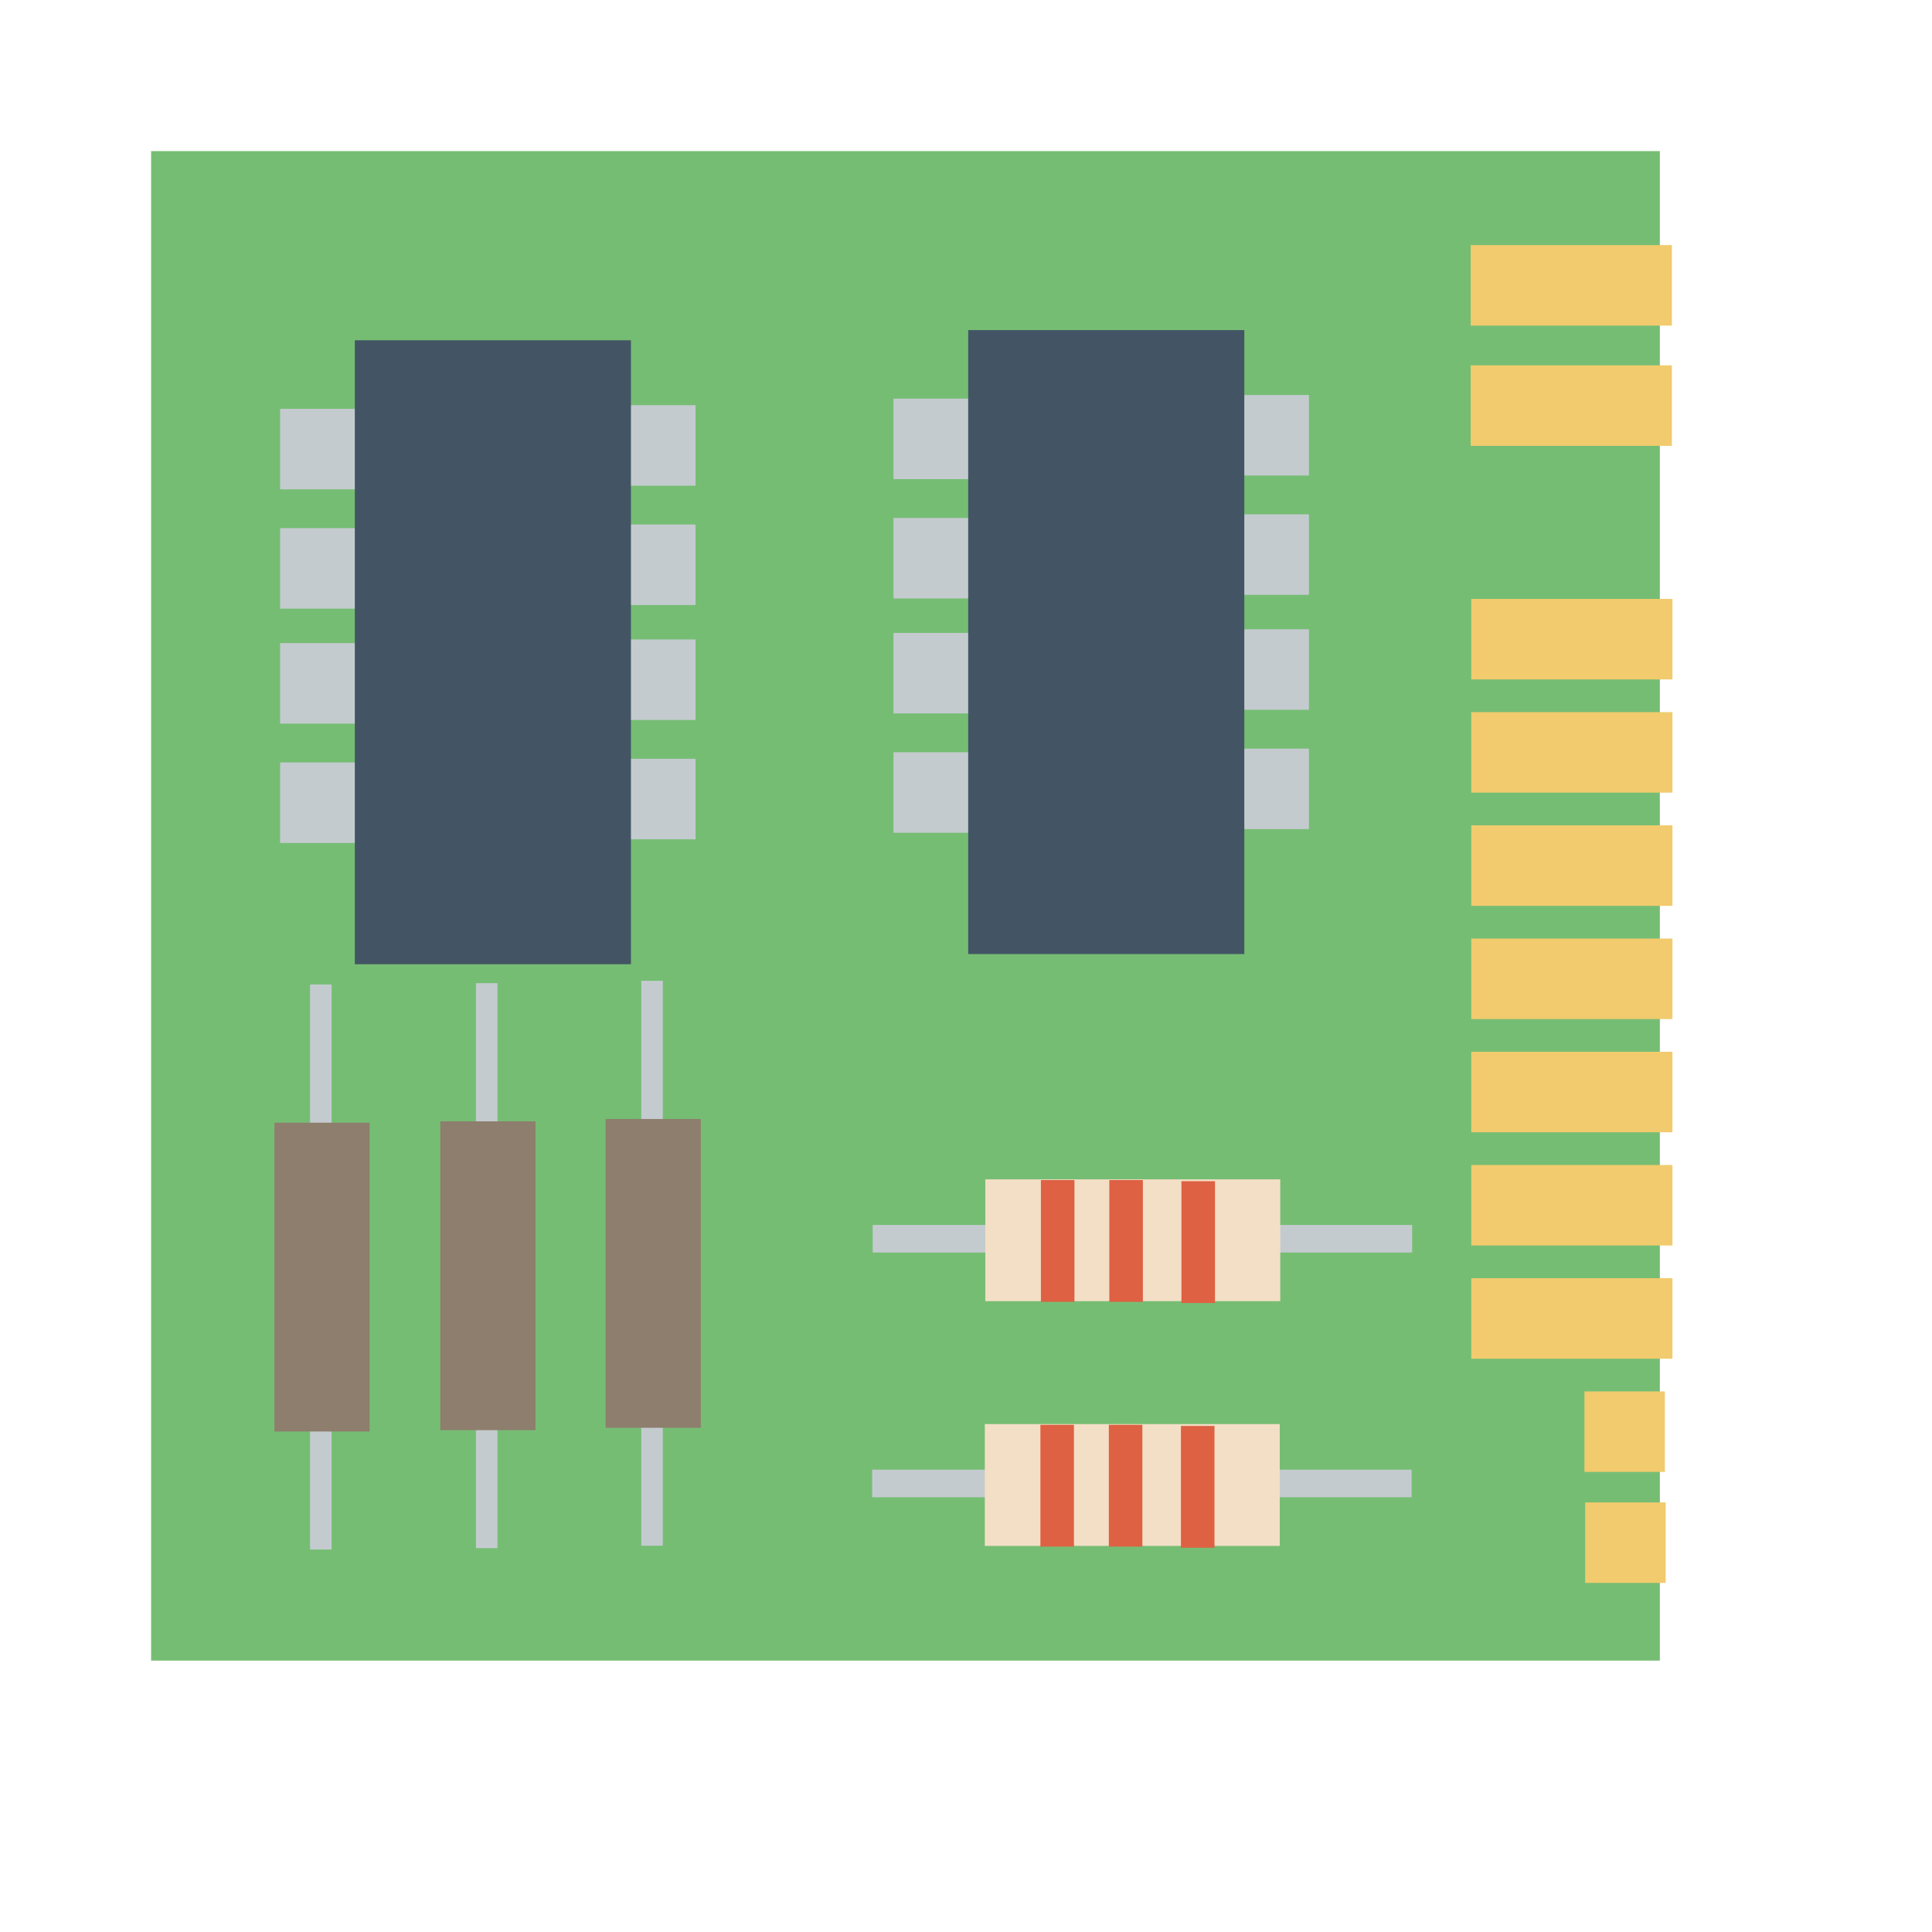
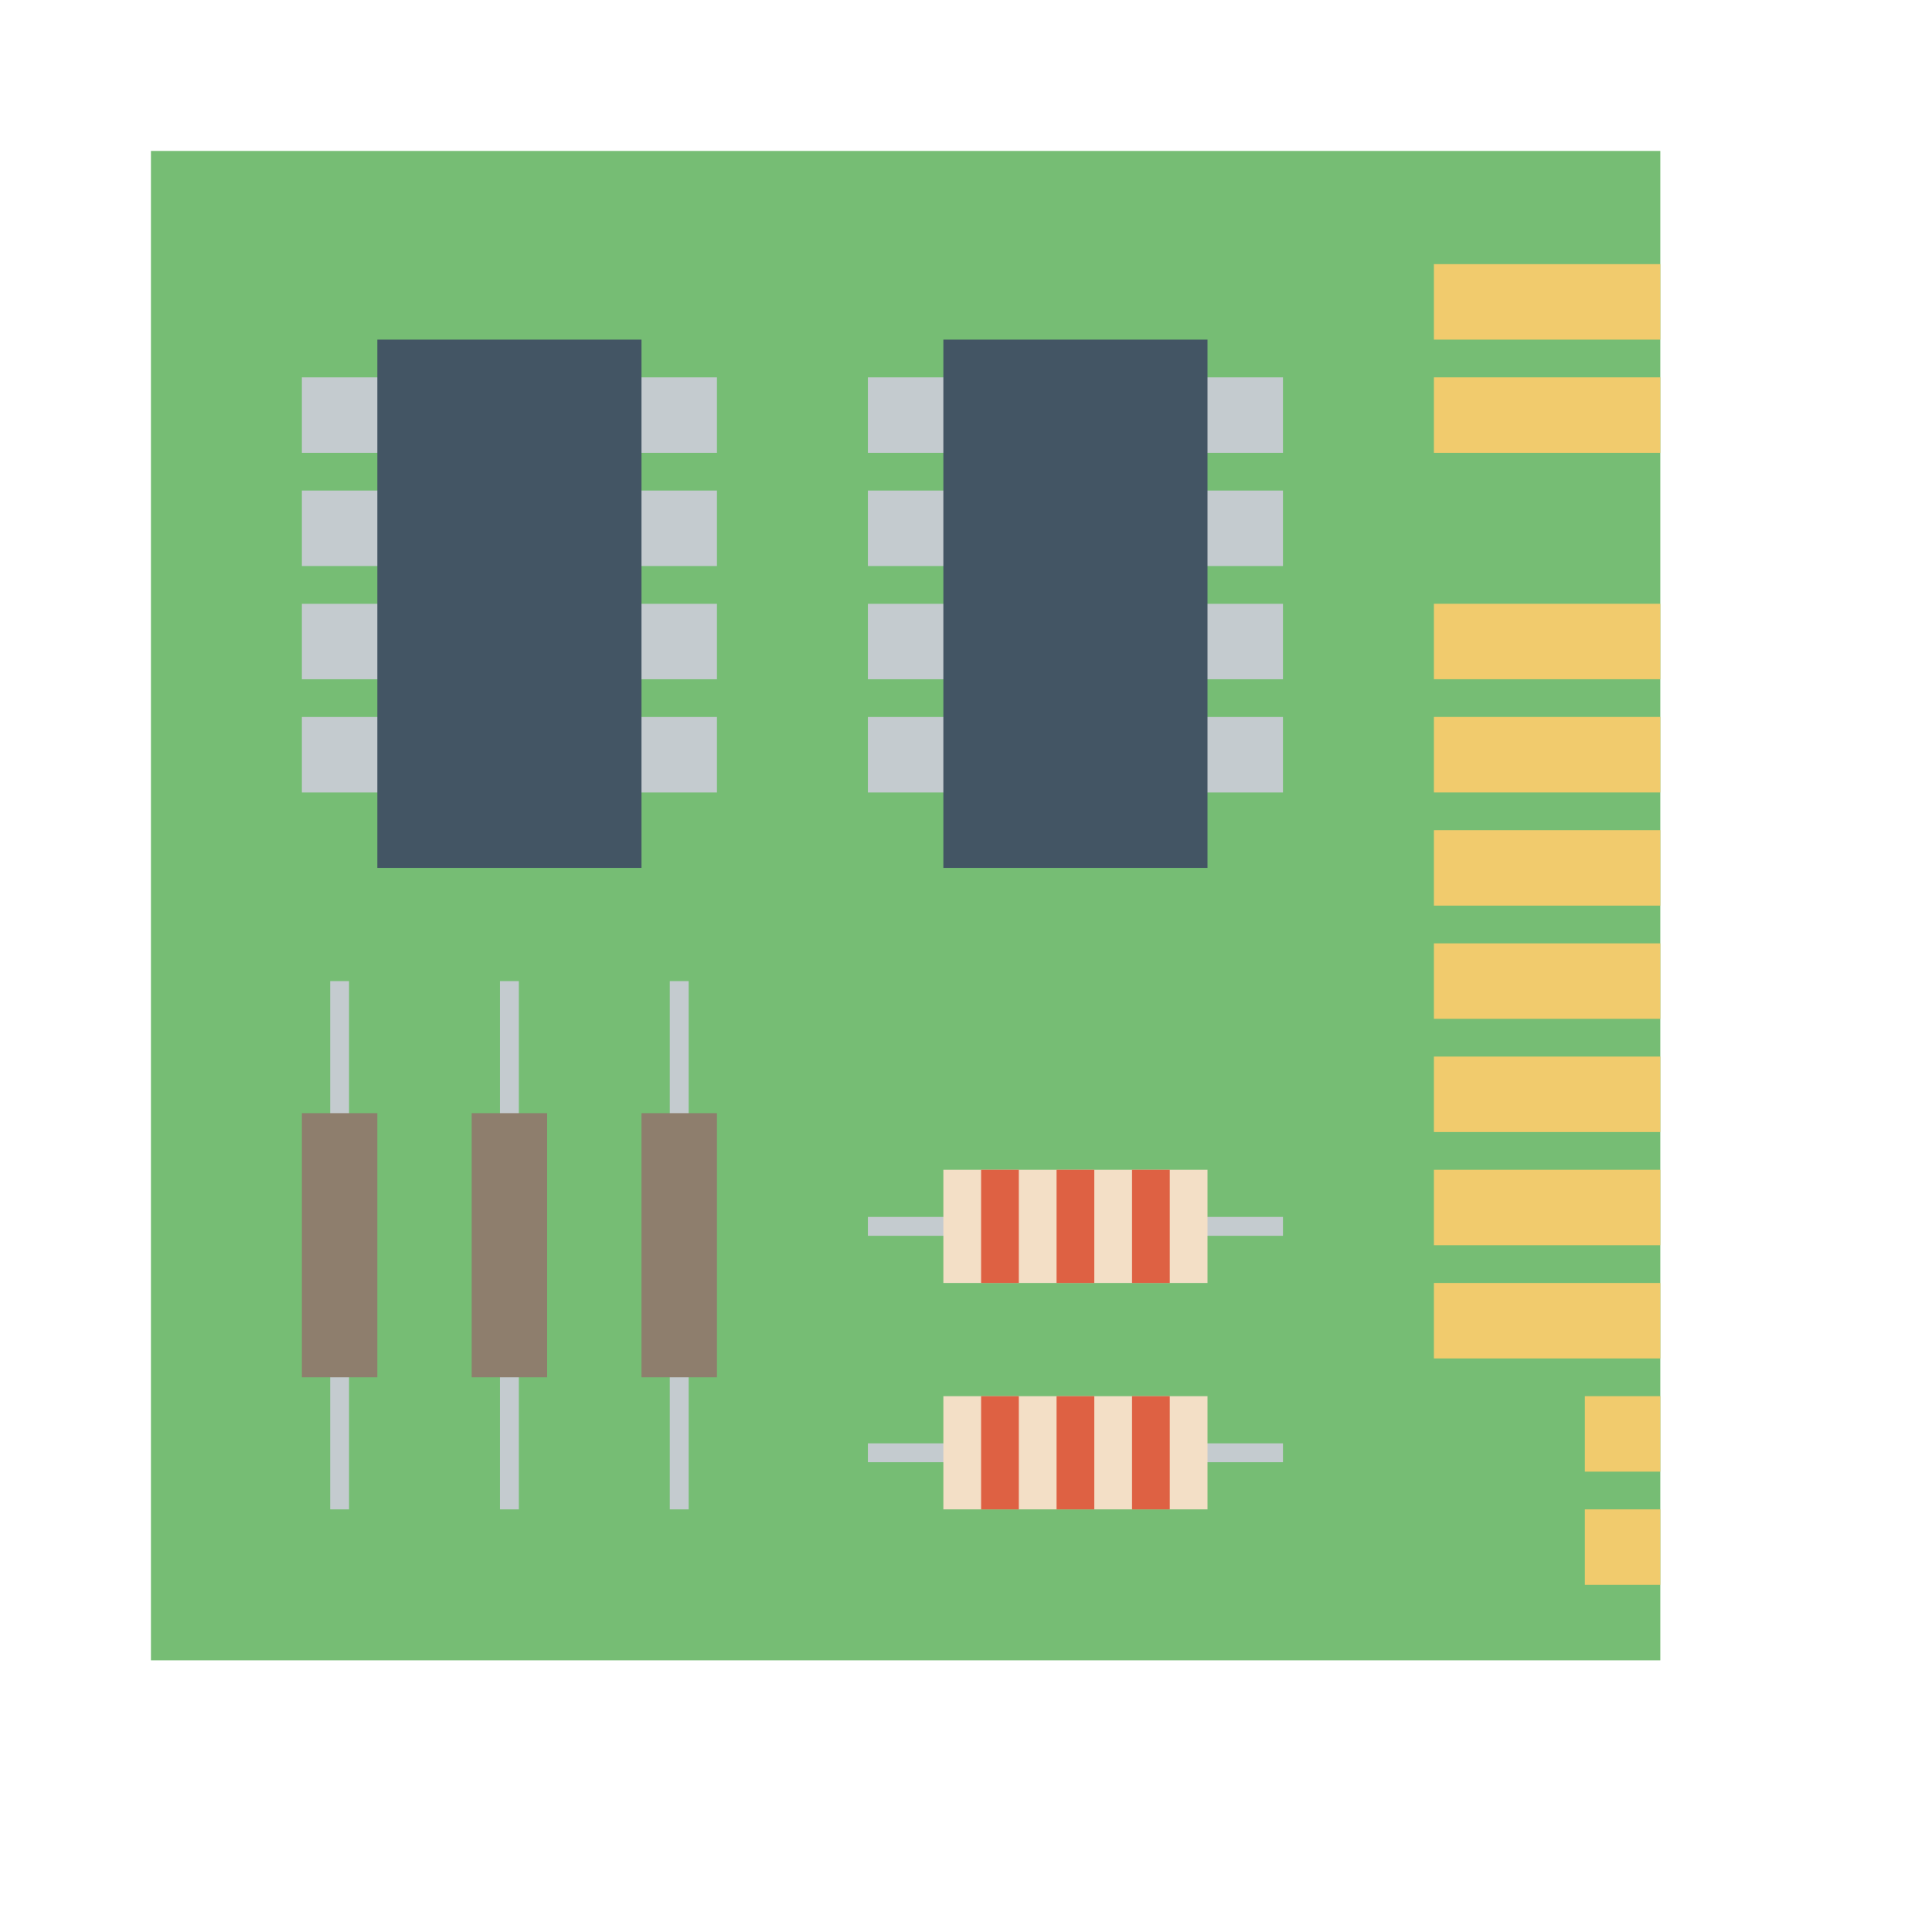
- <svg xmlns="http://www.w3.org/2000/svg" width="38.4pt" height="38.4pt">
-   <defs />
-   <g id="layer1">
-     <path id="rect3300" transform="matrix(8.88178e-16 -1 1 8.88178e-16 4.00394 44.008)" fill="#76bd74" d="M0 0L0 39.984L40.004 39.984L40.004 0Z" />
-     <rect id="rect3345" transform="matrix(8.88178e-16 -1 1 8.88178e-16 41.9891 39.0074)" fill="#f1cb6d" fill-rule="evenodd" width="1.6pt" height="1.599pt" />
-     <rect id="rect3589" transform="matrix(8.88178e-16 -1 1 8.88178e-16 38.9898 36.0071)" fill="#f1cb6d" fill-rule="evenodd" width="1.6pt" height="3.999pt" />
-     <rect id="rect3595" transform="matrix(8.88178e-16 -1 1 8.88178e-16 38.9898 33.0069)" fill="#f1cb6d" fill-rule="evenodd" width="1.6pt" height="3.999pt" />
-     <rect id="rect3611" transform="matrix(8.88178e-16 -1 1 8.88178e-16 38.9898 30.0065)" fill="#f1cb6d" fill-rule="evenodd" width="1.6pt" height="3.999pt" />
-     <rect id="rect3628" transform="matrix(8.88178e-16 -1 1 8.88178e-16 38.9898 27.0062)" fill="#f1cb6d" fill-rule="evenodd" width="1.6pt" height="3.999pt" />
-     <rect id="rect3634" transform="matrix(8.88178e-16 -1 1 8.88178e-16 38.9898 24.0059)" fill="#f1cb6d" fill-rule="evenodd" width="1.6pt" height="3.999pt" />
-     <rect id="rect3640" transform="matrix(8.88178e-16 -1 1 8.88178e-16 38.9898 21.0056)" fill="#f1cb6d" fill-rule="evenodd" width="1.6pt" height="3.999pt" />
-     <rect id="rect3646" transform="matrix(8.88178e-16 -1 1 8.88178e-16 38.9898 18.0053)" fill="#f1cb6d" fill-rule="evenodd" width="1.6pt" height="3.999pt" />
-     <rect id="rect36461" transform="matrix(0 -1 1 0 38.9745 11.8155)" fill="#f1cb6d" fill-rule="evenodd" width="1.6pt" height="3.999pt" />
-     <rect id="rect36462" transform="matrix(0 -1 1 0 38.9745 8.62911)" fill="#f1cb6d" fill-rule="evenodd" width="1.6pt" height="3.999pt" />
-     <rect id="rect33451" transform="matrix(0 -1 1 0 42.0088 41.9486)" fill="#f1cb6d" fill-rule="evenodd" width="1.6pt" height="1.599pt" />
-     <rect id="rect33452" transform="matrix(0 -1 1 0 16.3004 12.8712)" fill="#c4cbcf" fill-rule="evenodd" width="1.6pt" height="1.599pt" />
-     <rect id="rect33453" transform="matrix(0 -1 1 0 16.3004 16.0334)" fill="#c4cbcf" fill-rule="evenodd" width="1.6pt" height="1.599pt" />
-     <rect id="rect33454" transform="matrix(0 -1 1 0 16.3004 19.08)" fill="#c4cbcf" fill-rule="evenodd" width="1.6pt" height="1.599pt" />
-     <rect id="rect33455" transform="matrix(0 -1 1 0 16.3004 22.2423)" fill="#c4cbcf" fill-rule="evenodd" width="1.6pt" height="1.599pt" />
-     <rect id="rect33456" transform="matrix(0 -1 1 0 7.42357 12.9675)" fill="#c4cbcf" fill-rule="evenodd" width="1.6pt" height="1.599pt" />
-     <rect id="rect33457" transform="matrix(0 -1 1 0 7.42357 16.1298)" fill="#c4cbcf" fill-rule="evenodd" width="1.6pt" height="1.599pt" />
-     <rect id="rect33458" transform="matrix(0 -1 1 0 7.42357 19.1764)" fill="#c4cbcf" fill-rule="evenodd" width="1.6pt" height="1.599pt" />
-     <rect id="rect33459" transform="matrix(0 -1 1 0 7.42357 22.3387)" fill="#c4cbcf" fill-rule="evenodd" width="1.6pt" height="1.599pt" />
-     <rect id="shape0" transform="translate(9.40308, 9.0173)" fill="#435564" fill-rule="evenodd" stroke="#003bc3" stroke-width="0" stroke-linecap="square" stroke-linejoin="miter" stroke-miterlimit="2.013" width="5.488pt" height="12.402pt" />
-     <rect id="rect334510" transform="matrix(0 -1 1 0 32.5555 12.6012)" fill="#c4cbcf" fill-rule="evenodd" width="1.6pt" height="1.599pt" />
-     <rect id="rect334511" transform="matrix(0 -1 1 0 32.5555 15.7635)" fill="#c4cbcf" fill-rule="evenodd" width="1.6pt" height="1.599pt" />
-     <rect id="rect334512" transform="matrix(0 -1 1 0 32.5555 18.8101)" fill="#c4cbcf" fill-rule="evenodd" width="1.6pt" height="1.599pt" />
-     <rect id="rect334513" transform="matrix(0 -1 1 0 32.5555 21.9723)" fill="#c4cbcf" fill-rule="evenodd" width="1.6pt" height="1.599pt" />
-     <rect id="rect334514" transform="matrix(0 -1 1 0 23.6786 12.6976)" fill="#c4cbcf" fill-rule="evenodd" width="1.6pt" height="1.599pt" />
-     <rect id="rect334515" transform="matrix(0 -1 1 0 23.6786 15.8598)" fill="#c4cbcf" fill-rule="evenodd" width="1.6pt" height="1.599pt" />
-     <rect id="rect334516" transform="matrix(0 -1 1 0 23.6786 18.9064)" fill="#c4cbcf" fill-rule="evenodd" width="1.6pt" height="1.599pt" />
-     <rect id="rect334517" transform="matrix(0 -1 1 0 23.6786 22.0687)" fill="#c4cbcf" fill-rule="evenodd" width="1.6pt" height="1.599pt" />
-     <rect id="shape1" transform="translate(25.6582, 8.74729)" fill="#435564" fill-rule="evenodd" stroke="#003bc3" stroke-width="0" stroke-linecap="square" stroke-linejoin="miter" stroke-miterlimit="2" width="5.488pt" height="12.402pt" />
-     <rect id="rect334518" transform="matrix(0 -1 1 0 12.6127 41.0269)" fill="#c4cbcf" fill-rule="evenodd" width="11.229pt" height="0.428pt" />
-     <rect id="rect334519" transform="matrix(0 -1 1 0 11.6681 37.9006)" fill="#8e7e6d" fill-rule="evenodd" width="6.138pt" height="1.892pt" />
-     <rect id="rect334520" transform="matrix(0 -1 1 0 16.9944 40.9642)" fill="#c4cbcf" fill-rule="evenodd" width="11.229pt" height="0.428pt" />
-     <rect id="rect334521" transform="matrix(0 -1 1 0 16.0498 37.838)" fill="#8e7e6d" fill-rule="evenodd" width="6.138pt" height="1.892pt" />
-     <rect id="rect334522" transform="matrix(0 -1 1 0 8.2169 41.0626)" fill="#c4cbcf" fill-rule="evenodd" width="11.229pt" height="0.428pt" />
-     <rect id="rect334523" transform="matrix(0 -1 1 0 7.27228 37.9363)" fill="#8e7e6d" fill-rule="evenodd" width="6.138pt" height="1.892pt" />
-     <rect id="rect334524" transform="translate(23.1269, 32.4625)" fill="#c4cbcf" fill-rule="evenodd" width="10.722pt" height="0.548pt" />
-     <rect id="rect334525" transform="translate(26.1122, 31.254)" fill="#f3dfc6" fill-rule="evenodd" width="5.862pt" height="2.421pt" />
-     <rect id="rect334526" transform="translate(27.5849, 31.2732)" fill="#de6143" fill-rule="evenodd" width="0.667pt" height="2.421pt" />
-     <rect id="rect334527" transform="translate(29.3982, 31.2732)" fill="#de6143" fill-rule="evenodd" width="0.667pt" height="2.421pt" />
-     <rect id="rect334528" transform="translate(31.3092, 31.3032)" fill="#de6143" fill-rule="evenodd" width="0.667pt" height="2.421pt" />
-     <rect id="rect334529" transform="translate(23.1136, 38.9481)" fill="#c4cbcf" fill-rule="evenodd" width="10.722pt" height="0.548pt" />
-     <rect id="rect334530" transform="translate(26.0988, 37.7396)" fill="#f3dfc6" fill-rule="evenodd" width="5.862pt" height="2.421pt" />
-     <rect id="rect334531" transform="translate(27.5715, 37.7588)" fill="#de6143" fill-rule="evenodd" width="0.667pt" height="2.421pt" />
-     <rect id="rect334532" transform="translate(29.3849, 37.7588)" fill="#de6143" fill-rule="evenodd" width="0.667pt" height="2.421pt" />
-     <rect id="rect334533" transform="translate(31.2959, 37.7888)" fill="#de6143" fill-rule="evenodd" width="0.667pt" height="2.421pt" />
-   </g>
+ <svg xmlns="http://www.w3.org/2000/svg" width="38.4pt" height="38.4pt" id="svg2" version="1.1">
+   <defs id="defs4" />
+   <path style="fill:#76bd74;stroke:none" id="rect3300" d="m 4,44 40,0 0,-40 -40,0 z" />
+   <rect style="fill:#f1cb6d;fill-rule:evenodd;stroke:none" y="42" x="-39" id="rect3345" transform="matrix(0,-1,1,0,0,0)" width="2" height="2" />
+   <rect style="fill:#f1cb6d;fill-rule:evenodd;stroke:none" y="38" x="-12" id="rect36461" transform="matrix(0,-1,1,0,0,0)" width="2" height="6" />
+   <rect style="fill:#f1cb6d;fill-rule:evenodd;stroke:none" y="38" x="-9" id="rect36462" transform="matrix(0,-1,1,0,0,0)" width="2" height="6" />
+   <rect style="fill:#f1cb6d;fill-rule:evenodd;stroke:none" y="42" x="-42" id="rect33451" transform="matrix(0,-1,1,0,0,0)" width="2" height="2" />
+   <rect style="fill:#c4cbcf;fill-rule:evenodd;stroke:none" y="23" x="-12" id="rect334514" transform="matrix(0,-1,1,0,0,0)" width="2" height="11" />
+   <rect style="fill:#c4cbcf;fill-rule:evenodd;stroke:none" y="8.75" x="-40" id="rect334522" transform="matrix(0,-1,1,0,0,0)" width="14" height="0.5" />
+   <rect style="fill:#8e7e6d;fill-rule:evenodd;stroke:none" y="8" x="-36.5" id="rect334523" transform="matrix(0,-1,1,0,0,0)" width="7" height="2" />
+   <rect style="fill:#c4cbcf;fill-rule:evenodd;stroke:none" y="32.25" x="23" id="rect334524" width="11" height="0.5" />
+   <rect style="fill:#f3dfc6;fill-rule:evenodd;stroke:none" y="31" x="25" id="rect334525" width="7" height="3" />
+   <rect height="6" width="2" transform="matrix(0,-1,1,0,0,0)" id="rect4278" x="-21" y="38" style="fill:#f1cb6d;fill-rule:evenodd;stroke:none" />
+   <rect height="6" width="2" transform="matrix(0,-1,1,0,0,0)" id="rect4280" x="-18" y="38" style="fill:#f1cb6d;fill-rule:evenodd;stroke:none" />
+   <rect style="fill:#f1cb6d;fill-rule:evenodd;stroke:none" y="38" x="-27" id="rect4282" transform="matrix(0,-1,1,0,0,0)" width="2" height="6" />
+   <rect style="fill:#f1cb6d;fill-rule:evenodd;stroke:none" y="38" x="-24" id="rect4284" transform="matrix(0,-1,1,0,0,0)" width="2" height="6" />
+   <rect height="6" width="2" transform="matrix(0,-1,1,0,0,0)" id="rect4286" x="-33" y="38" style="fill:#f1cb6d;fill-rule:evenodd;stroke:none" />
+   <rect height="6" width="2" transform="matrix(0,-1,1,0,0,0)" id="rect4288" x="-30" y="38" style="fill:#f1cb6d;fill-rule:evenodd;stroke:none" />
+   <rect style="fill:#f1cb6d;fill-rule:evenodd;stroke:none" y="38" x="-36" id="rect4290" transform="matrix(0,-1,1,0,0,0)" width="2" height="6" />
+   <rect height="11" width="2" transform="matrix(0,-1,1,0,0,0)" id="rect4340" x="-15" y="23" style="fill:#c4cbcf;fill-rule:evenodd;stroke:none" />
+   <rect style="fill:#c4cbcf;fill-rule:evenodd;stroke:none" y="23" x="-18.001" id="rect4344" transform="matrix(0,-1,1,0,0,0)" width="2" height="11" />
+   <rect height="11" width="2" transform="matrix(0,-1,1,0,0,0)" id="rect4354" x="-21.001" y="23" style="fill:#c4cbcf;fill-rule:evenodd;stroke:none" />
+   <rect style="fill:#435564;fill-rule:evenodd;stroke:none" y="9" x="25" id="shape1" stroke-miterlimit="2" width="7" height="14" />
+   <rect height="11" width="2" transform="matrix(0,-1,1,0,0,0)" id="rect4372" x="-12" y="8" style="fill:#c4cbcf;fill-rule:evenodd;stroke:none" />
+   <rect style="fill:#c4cbcf;fill-rule:evenodd;stroke:none" y="8" x="-15" id="rect4374" transform="matrix(0,-1,1,0,0,0)" width="2" height="11" />
+   <rect height="11" width="2" transform="matrix(0,-1,1,0,0,0)" id="rect4376" x="-18.001" y="8" style="fill:#c4cbcf;fill-rule:evenodd;stroke:none" />
+   <rect style="fill:#c4cbcf;fill-rule:evenodd;stroke:none" y="8" x="-21.001" id="rect4378" transform="matrix(0,-1,1,0,0,0)" width="2" height="11" />
+   <rect height="14" width="7" stroke-miterlimit="2" id="rect4380" x="10" y="9" style="fill:#435564;fill-rule:evenodd;stroke:none" />
+   <rect style="fill:#de6143;fill-rule:evenodd;stroke:none" y="31" x="28" id="rect4384" width="1" height="3" />
+   <rect height="3" width="1" id="rect4386" x="26" y="31" style="fill:#de6143;fill-rule:evenodd;stroke:none" />
+   <rect style="fill:#de6143;fill-rule:evenodd;stroke:none" y="31" x="30" id="rect4388" width="1" height="3" />
+   <rect height="0.5" width="11" id="rect4400" x="23" y="38.25" style="fill:#c4cbcf;fill-rule:evenodd;stroke:none" />
+   <rect height="3" width="7" id="rect4392" x="25" y="37" style="fill:#f3dfc6;fill-rule:evenodd;stroke:none" />
+   <rect height="3" width="1" id="rect4394" x="28" y="37" style="fill:#de6143;fill-rule:evenodd;stroke:none" />
+   <rect style="fill:#de6143;fill-rule:evenodd;stroke:none" y="37" x="26" id="rect4396" width="1" height="3" />
+   <rect height="3" width="1" id="rect4398" x="30" y="37" style="fill:#de6143;fill-rule:evenodd;stroke:none" />
+   <rect height="0.5" width="14" transform="matrix(0,-1,1,0,0,0)" id="rect4402" x="-40" y="13.25" style="fill:#c4cbcf;fill-rule:evenodd;stroke:none" />
+   <rect height="2" width="7" transform="matrix(0,-1,1,0,0,0)" id="rect4404" x="-36.5" y="12.5" style="fill:#8e7e6d;fill-rule:evenodd;stroke:none" />
+   <rect style="fill:#c4cbcf;fill-rule:evenodd;stroke:none" y="17.75" x="-40" id="rect4406" transform="matrix(0,-1,1,0,0,0)" width="14" height="0.5" />
+   <rect style="fill:#8e7e6d;fill-rule:evenodd;stroke:none" y="17" x="-36.5" id="rect4408" transform="matrix(0,-1,1,0,0,0)" width="7" height="2" />
</svg>
